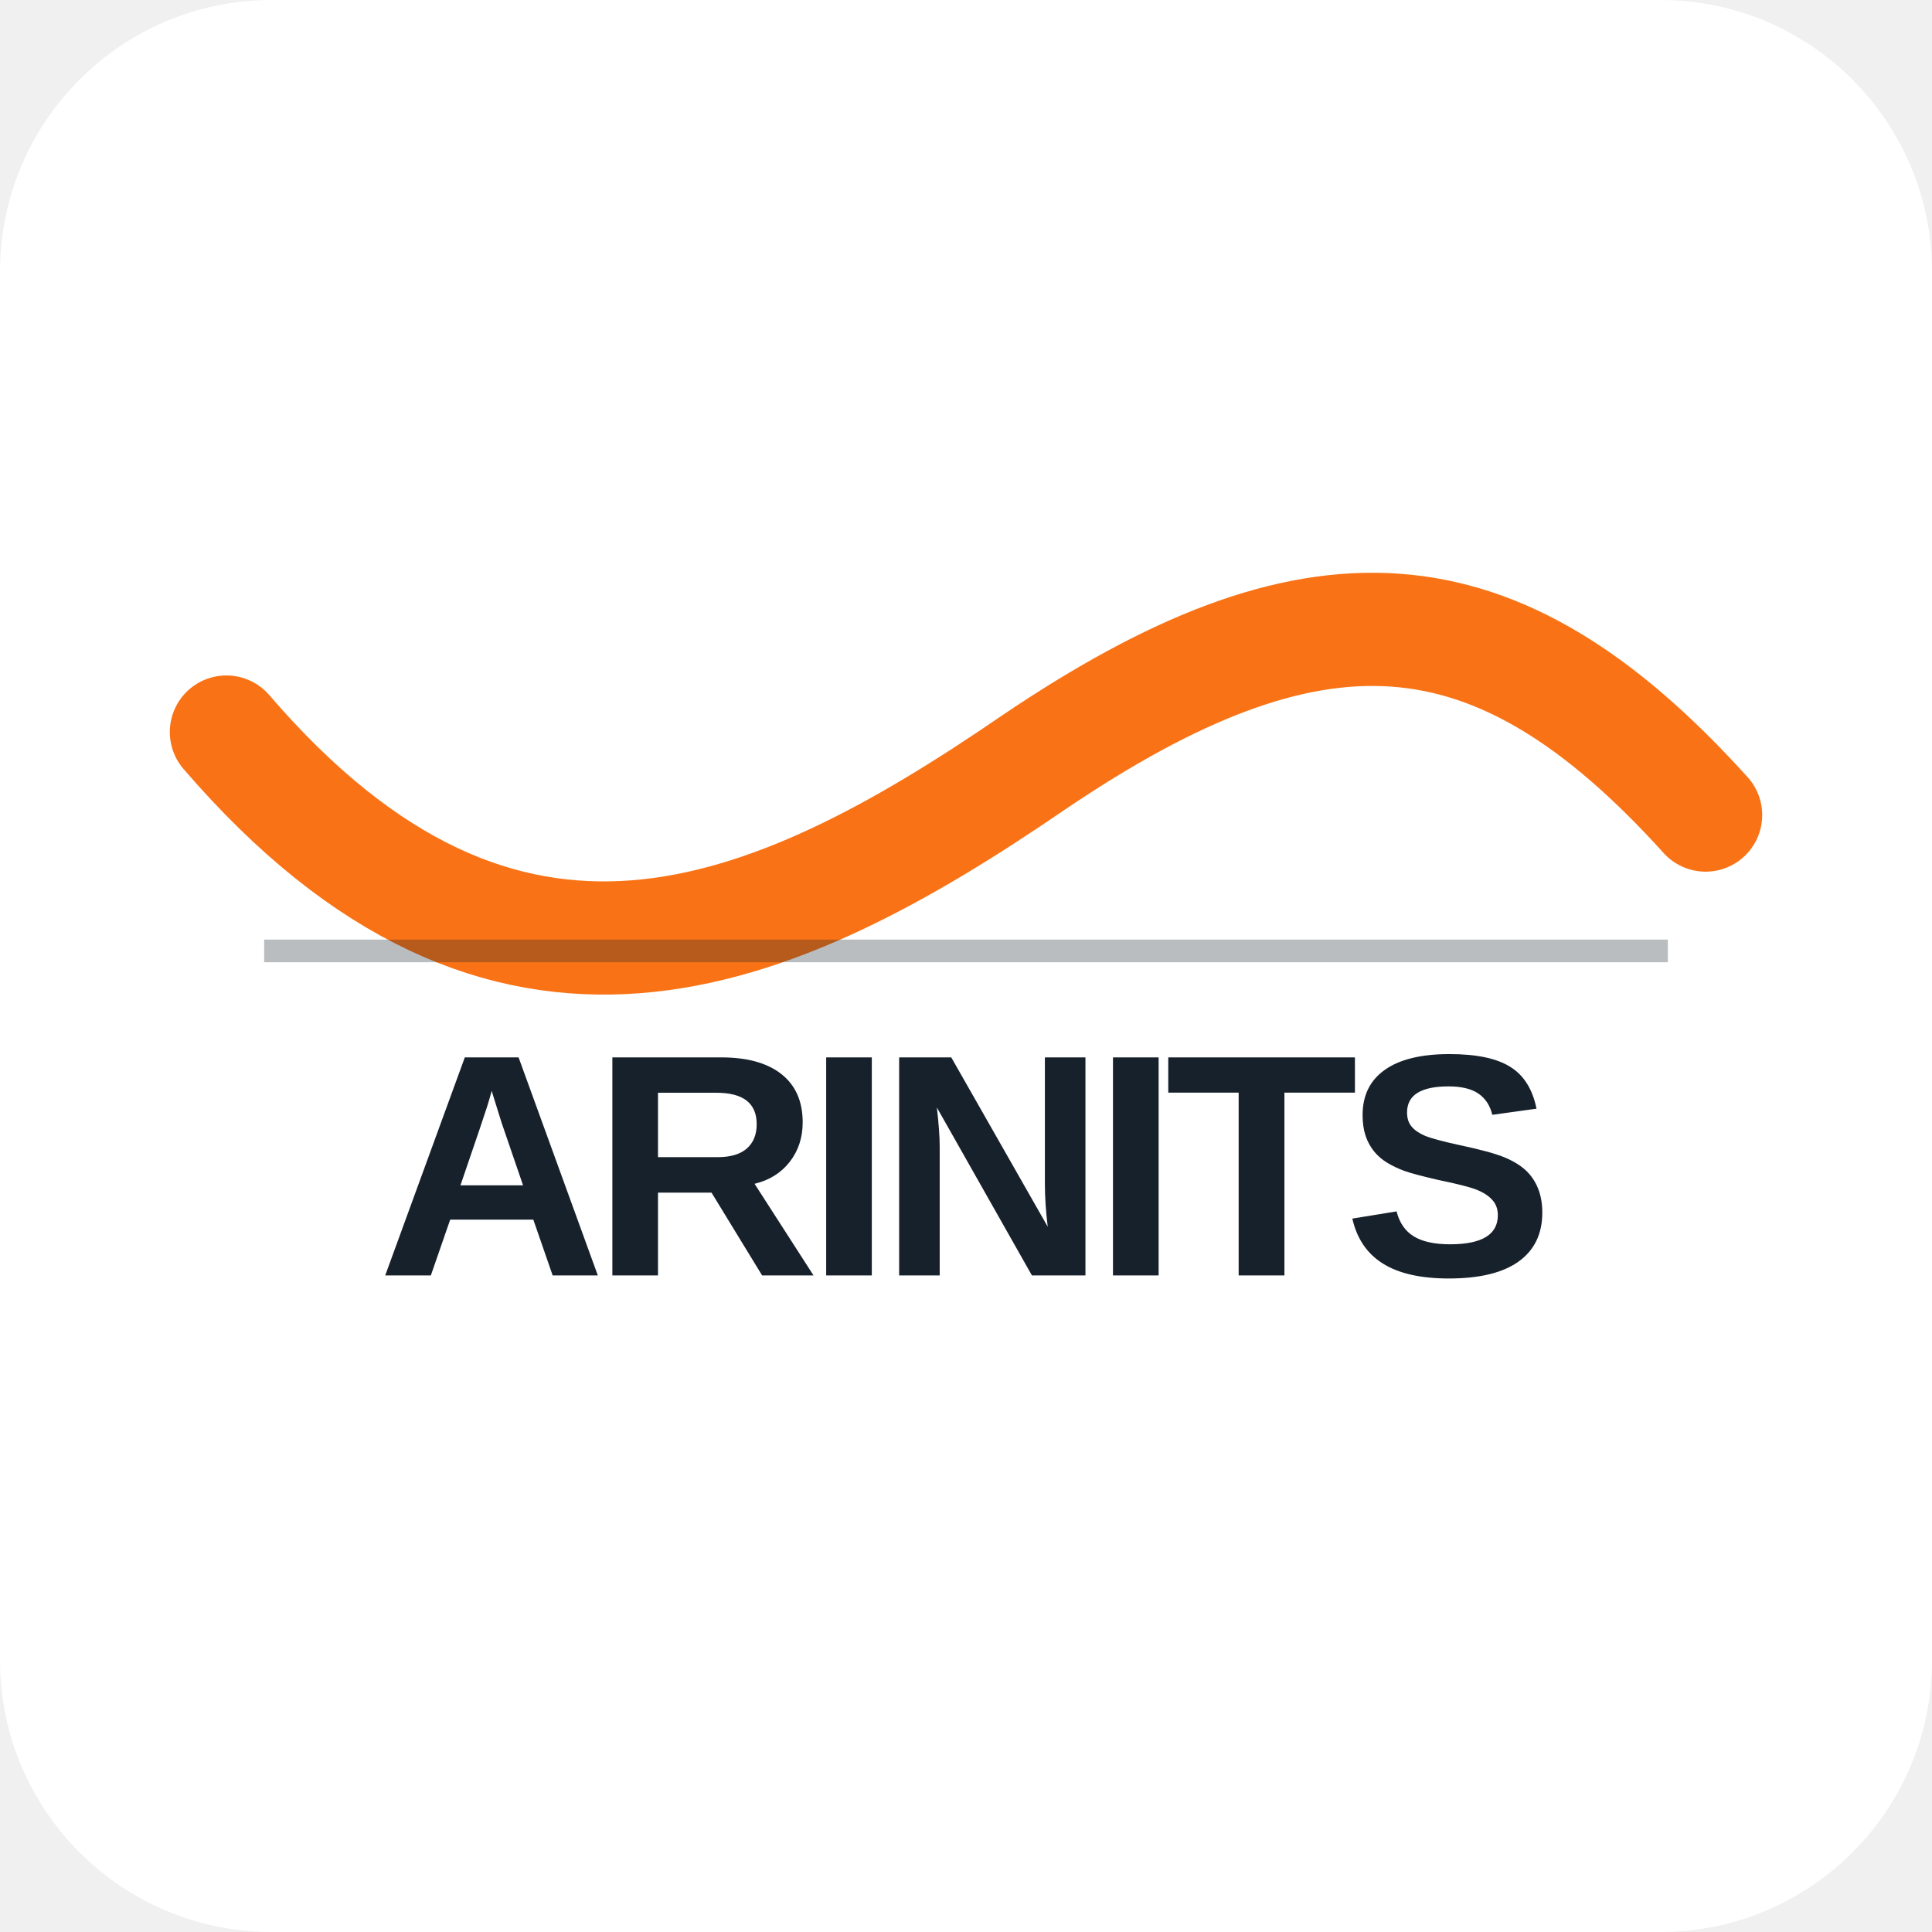
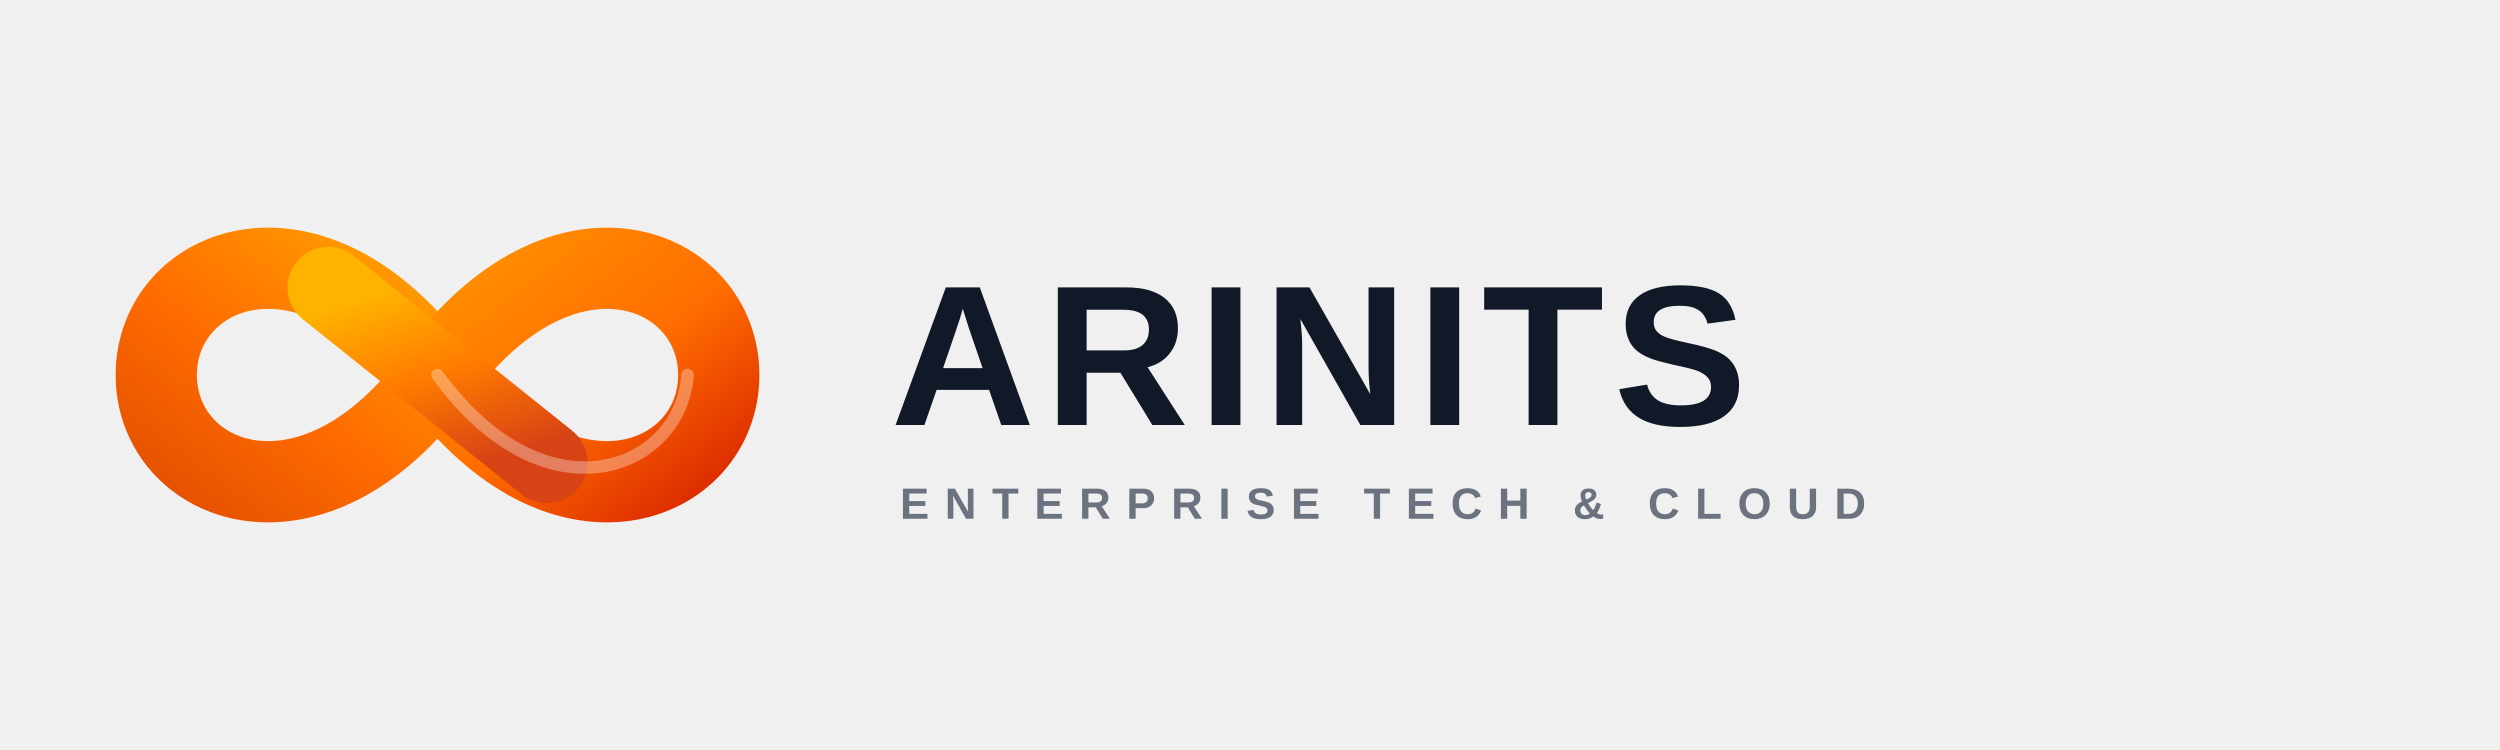
- <svg xmlns="http://www.w3.org/2000/svg" viewBox="0 0 256 256" role="img" aria-labelledby="title">
-   <rect width="256" height="256" rx="36" fill="#ffffff" />
-   <path d="M30 97c37 43 72 28 107 4 37-25 61-24 89 7" fill="none" stroke="#f97316" stroke-width="15" stroke-linecap="round" />
-   <path d="M35 126h186" stroke="#17212b" stroke-width="3" opacity=".3" />
-   <text x="128" y="169" text-anchor="middle" font-family="Arial, Helvetica, sans-serif" font-size="42" font-weight="800" letter-spacing="-2" fill="#17212b">ARINITS</text>
+ <svg xmlns="http://www.w3.org/2000/svg" viewBox="0 0 800 240" role="img" aria-label="ARINITS Quantum Infinity Loop">
+   <defs>
+     <linearGradient id="left" x1="0%" y1="100%" x2="100%" y2="0%">
+       <stop offset="0%" stop-color="#E65100" />
+       <stop offset="45%" stop-color="#FF6D00" />
+       <stop offset="100%" stop-color="#FFA000" />
+     </linearGradient>
+     <linearGradient id="right" x1="0%" y1="0%" x2="100%" y2="100%">
+       <stop offset="0%" stop-color="#FF9100" />
+       <stop offset="55%" stop-color="#FF6D00" />
+       <stop offset="100%" stop-color="#DD2C00" />
+     </linearGradient>
+     <linearGradient id="cross" x1="30%" y1="0%" x2="70%" y2="100%">
+       <stop offset="0%" stop-color="#FFB300" />
+       <stop offset="50%" stop-color="#FF7A00" />
+       <stop offset="100%" stop-color="#D84315" />
+     </linearGradient>
+   </defs>
+   <g transform="translate(40 20)">
+     <g fill="none" stroke-width="26" stroke-linecap="round" stroke-linejoin="round">
+       <path d="M 100 100 C 60 45, 10 65, 10 100 C 10 135, 60 155, 100 100 Z" stroke="url(#left)" />
+       <path d="M 100 100 C 140 155, 190 135, 190 100 C 190 65, 140 45, 100 100 Z" stroke="url(#right)" />
+       <path d="M 65 72 C 90 92, 110 108, 135 128" stroke="url(#cross)" />
+       <path d="M 100 100 C 135 148, 178 130, 180 100" stroke="#FFFFFF" stroke-opacity=".32" stroke-width="4" />
+     </g>
+     <text x="245" y="116" font-family="Arial, Helvetica, sans-serif" font-size="64" font-weight="800" letter-spacing="3" fill="#111827">ARINITS</text>
+     <text x="248" y="146" font-family="Arial, Helvetica, sans-serif" font-size="14" font-weight="600" letter-spacing="5" fill="#6B7280">ENTERPRISE TECH &amp; CLOUD</text>
+   </g>
</svg>
